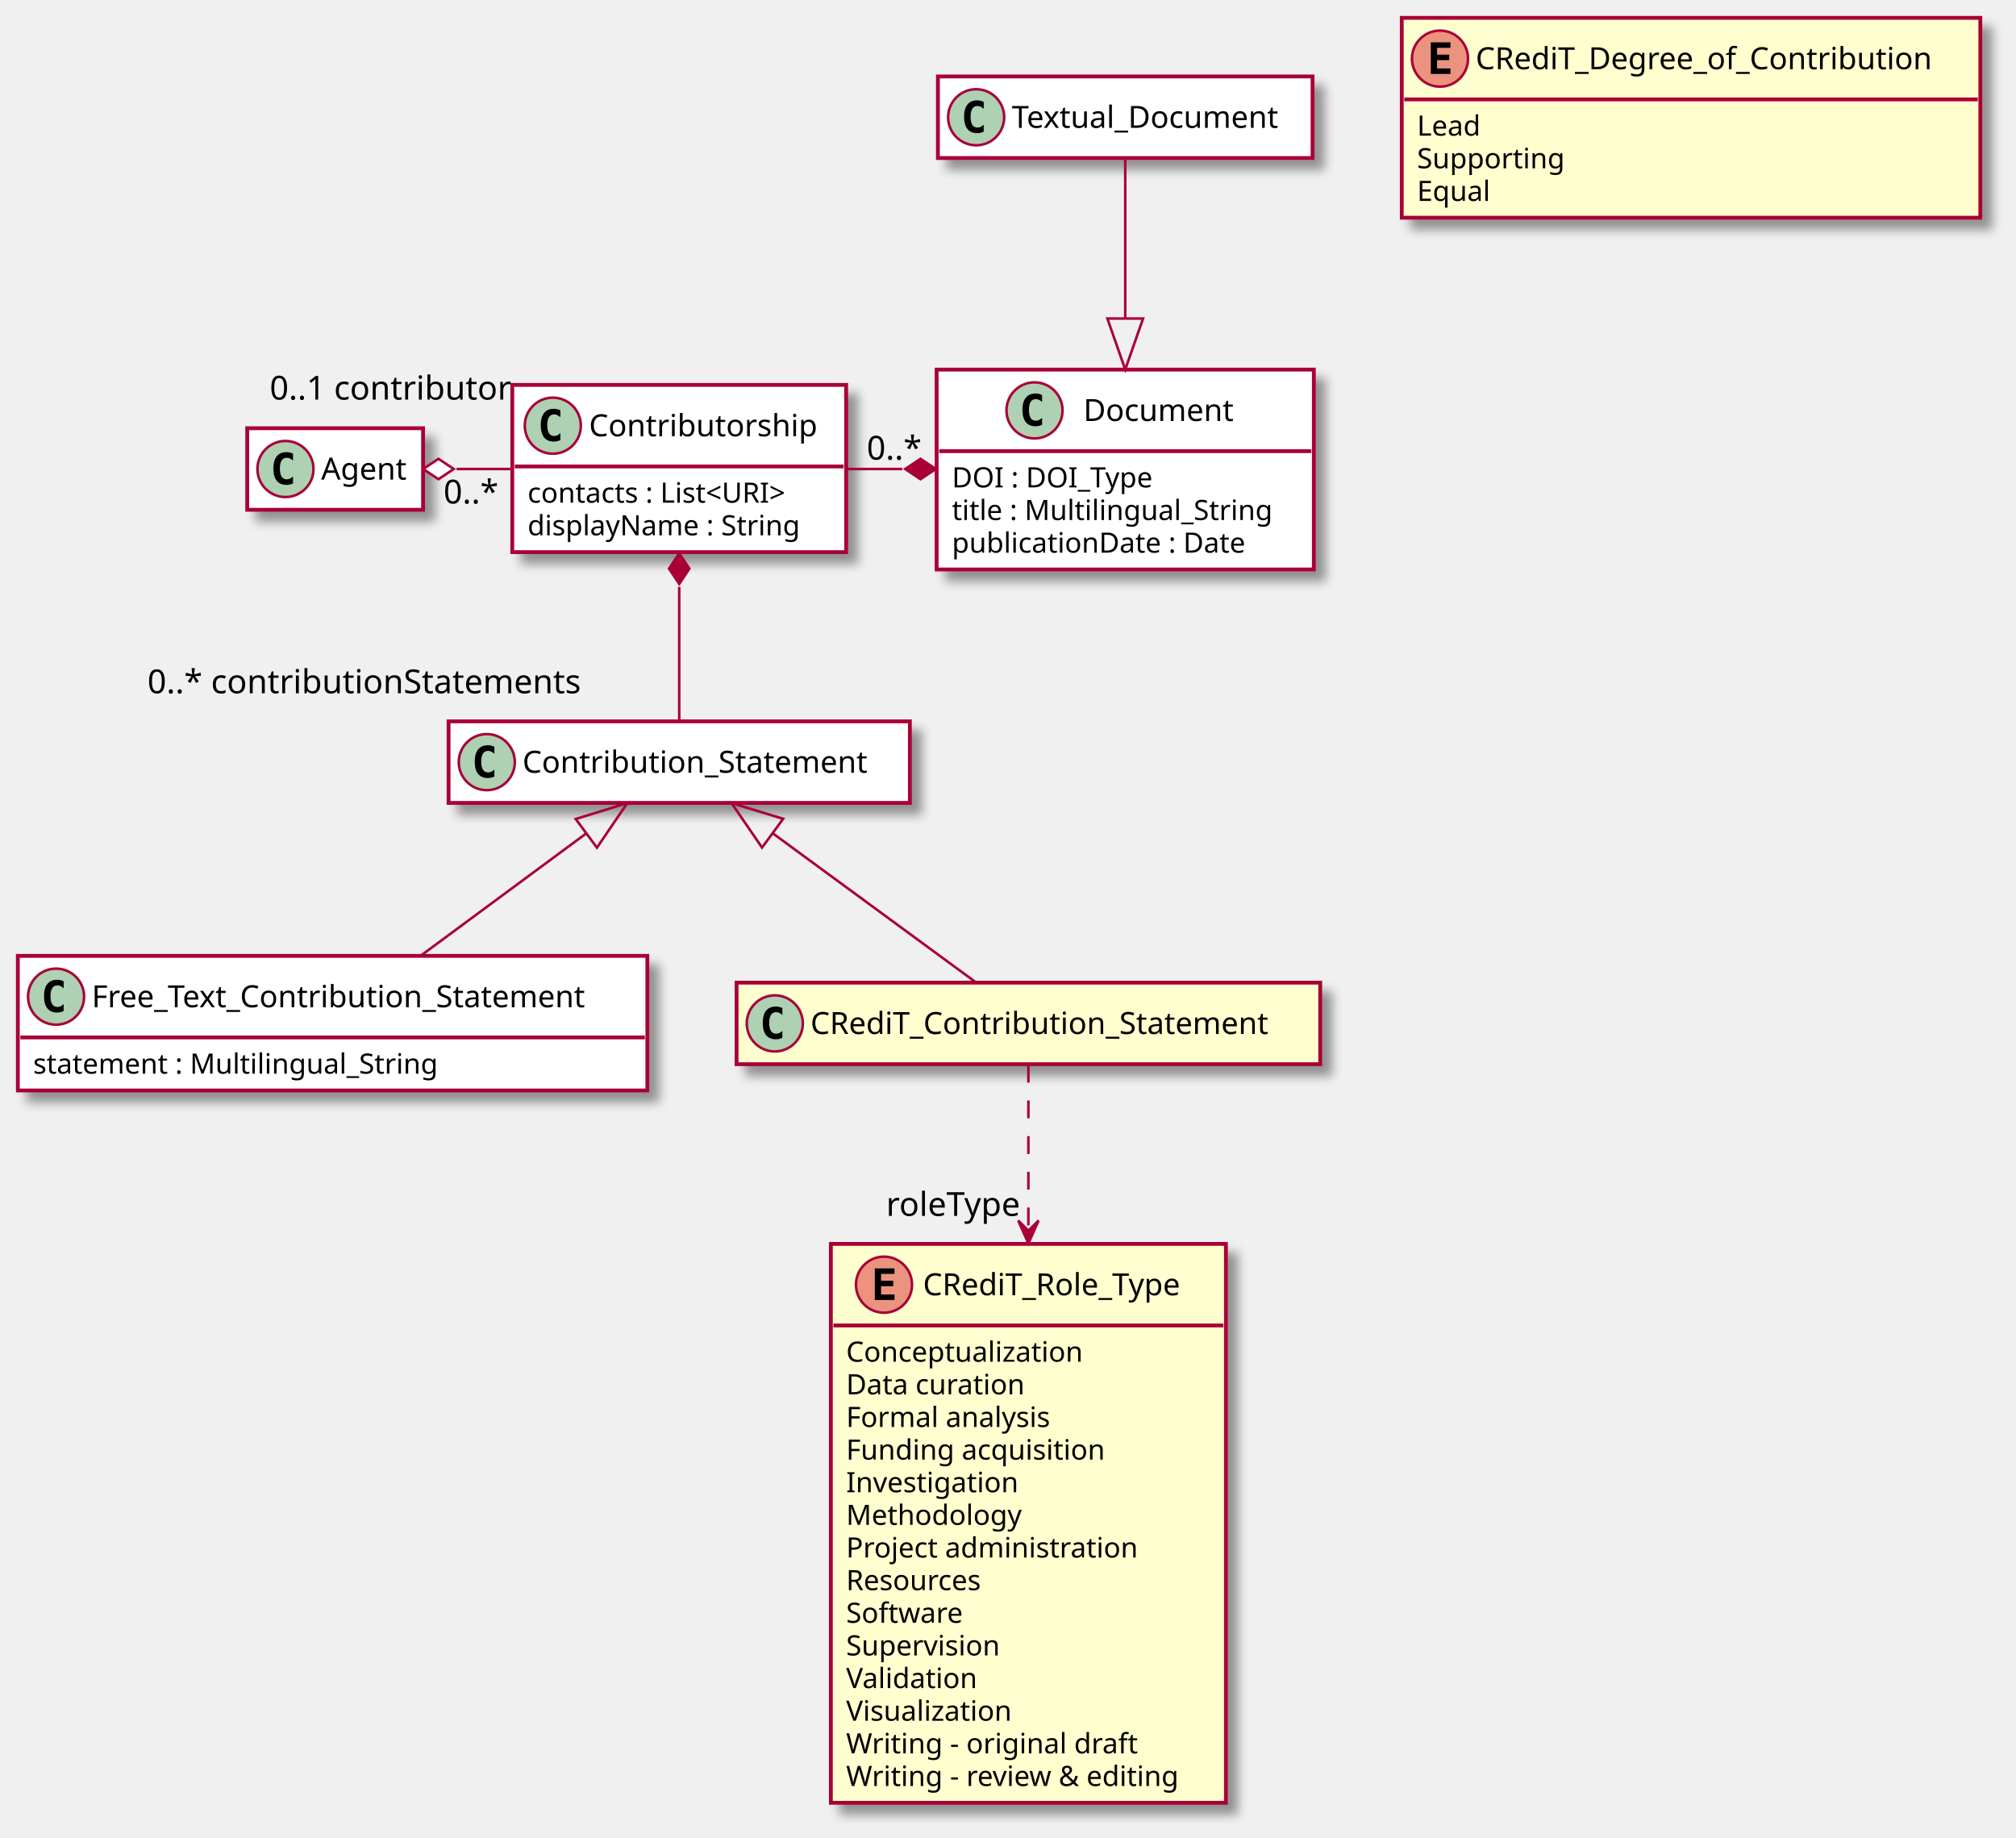
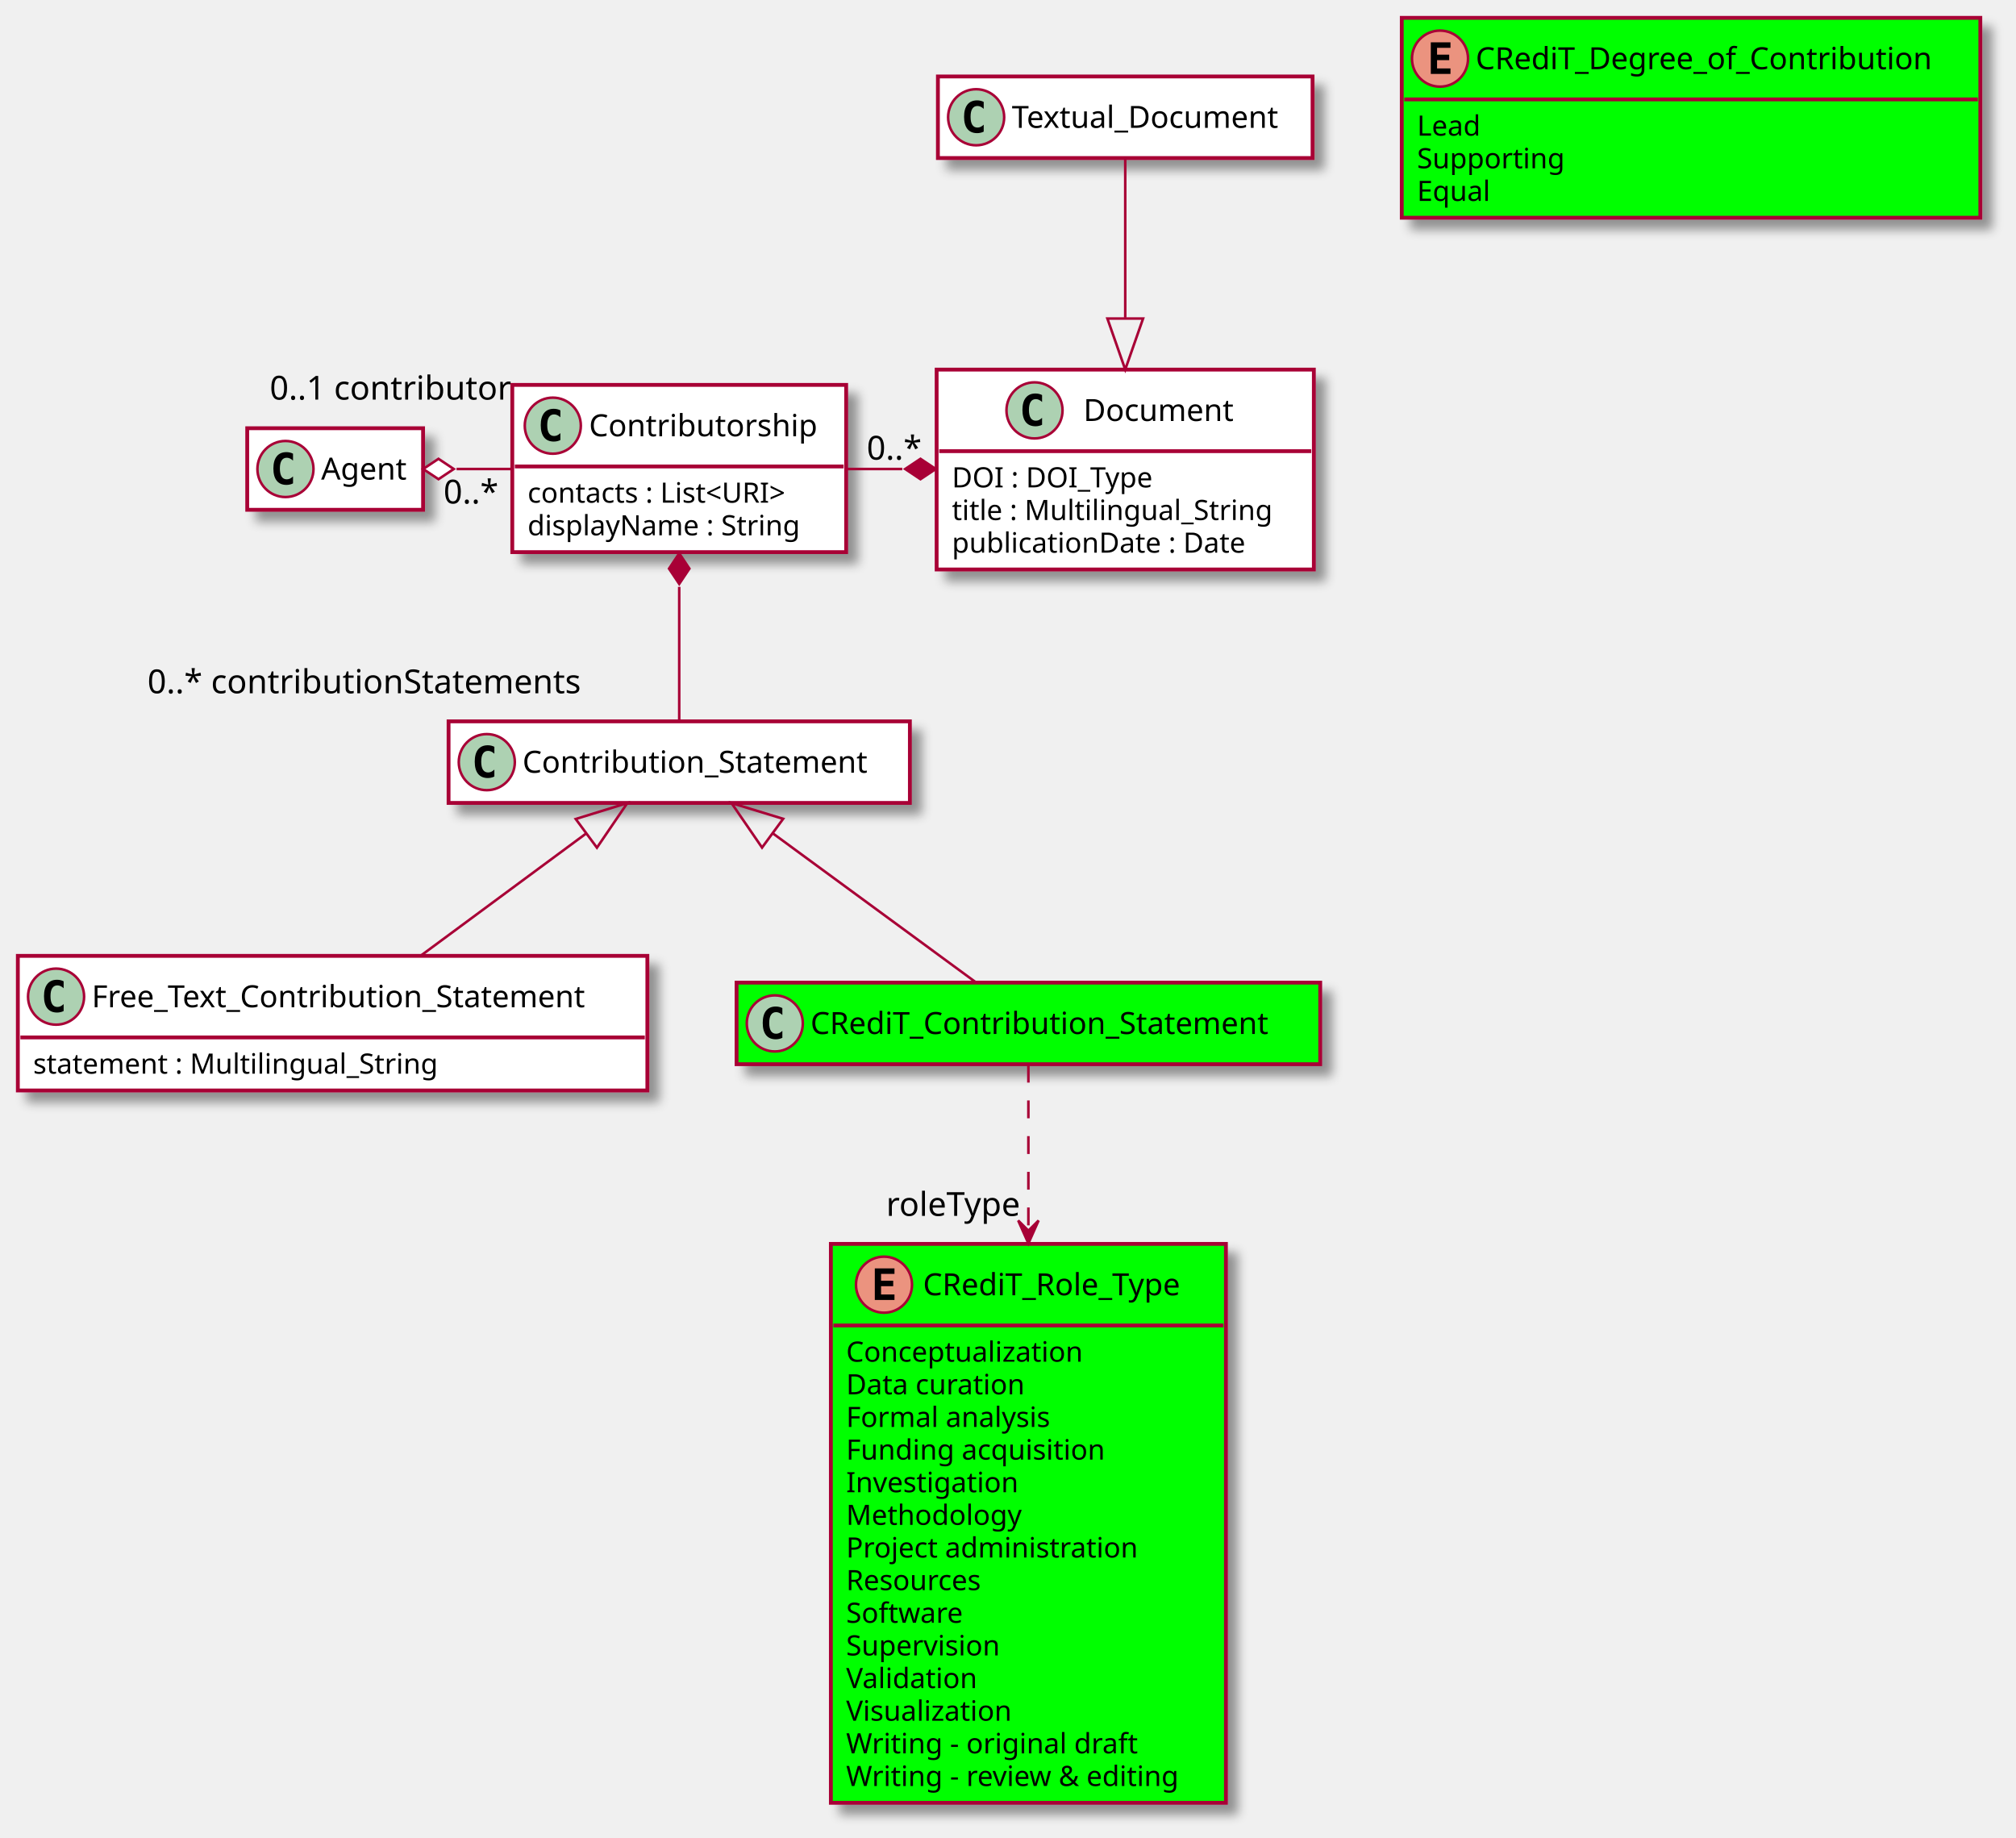
<svg xmlns="http://www.w3.org/2000/svg" contentScriptType="application/ecmascript" contentStyleType="text/css" height="721px" preserveAspectRatio="none" style="width:791px;height:721px;background:#FFFFFF;" version="1.1" viewBox="0 0 791 721" width="791px" zoomAndPan="magnify">
  <defs>
-     <filter height="300%" id="f1581v5pl83xdm" width="300%" x="-1" y="-1">
+     <filter height="300%" id="f1bpksns36sabz" width="300%" x="-1" y="-1">
      <feGaussianBlur result="blurOut" stdDeviation="2.0" />
      <feColorMatrix in="blurOut" result="blurOut2" type="matrix" values="0 0 0 0 0 0 0 0 0 0 0 0 0 0 0 0 0 0 .4 0" />
      <feOffset dx="4.0" dy="4.0" in="blurOut2" result="blurOut3" />
      <feBlend in="SourceGraphic" in2="blurOut3" mode="normal" />
    </filter>
  </defs>
  <g>
-     <rect codeLine="8" fill="#FFFFFF" filter="url(#f1581v5pl83xdm)" height="78.414" id="Document" style="stroke:#A80036;stroke-width:1.5;" width="148" x="367.5" y="145" />
+     <rect codeLine="8" fill="#FFFFFF" filter="url(#f1bpksns36sabz)" height="78.414" id="Document" style="stroke:#A80036;stroke-width:1.5;" width="148" x="367.5" y="145" />
    <ellipse cx="405.9" cy="161" fill="#ADD1B2" rx="11" ry="11" style="stroke:#A80036;stroke-width:1.0;" />
    <path d="M408.869,166.641 Q408.291,166.938 407.65,167.078 Q407.009,167.234 406.306,167.234 Q403.806,167.234 402.478,165.594 Q401.166,163.938 401.166,160.812 Q401.166,157.688 402.478,156.031 Q403.806,154.375 406.306,154.375 Q407.009,154.375 407.65,154.531 Q408.306,154.688 408.869,154.984 L408.869,157.703 Q408.244,157.125 407.65,156.859 Q407.056,156.578 406.431,156.578 Q405.087,156.578 404.4,157.656 Q403.712,158.719 403.712,160.812 Q403.712,162.906 404.4,163.984 Q405.087,165.047 406.431,165.047 Q407.056,165.047 407.65,164.781 Q408.244,164.5 408.869,163.922 L408.869,166.641 Z " fill="#000000" />
    <text fill="#000000" font-family="sans-serif" font-size="12" lengthAdjust="spacing" textLength="64" x="425.1" y="165.154">Document</text>
    <line style="stroke:#A80036;stroke-width:1.5;" x1="368.5" x2="514.5" y1="177" y2="177" />
    <text fill="#000000" font-family="sans-serif" font-size="11" lengthAdjust="spacing" textLength="85" x="373.5" y="191.21">DOI : DOI_Type</text>
    <text fill="#000000" font-family="sans-serif" font-size="11" lengthAdjust="spacing" textLength="136" x="373.5" y="204.015">title : Multilingual_String</text>
    <text fill="#000000" font-family="sans-serif" font-size="11" lengthAdjust="spacing" textLength="125" x="373.5" y="216.82">publicationDate : Date</text>
-     <rect codeLine="13" fill="#FFFFFF" filter="url(#f1581v5pl83xdm)" height="32" id="Textual_Document" style="stroke:#A80036;stroke-width:1.5;" width="147" x="368" y="30" />
+     <rect codeLine="13" fill="#FFFFFF" filter="url(#f1bpksns36sabz)" height="32" id="Textual_Document" style="stroke:#A80036;stroke-width:1.5;" width="147" x="368" y="30" />
    <ellipse cx="383" cy="46" fill="#ADD1B2" rx="11" ry="11" style="stroke:#A80036;stroke-width:1.0;" />
    <path d="M385.969,51.641 Q385.391,51.938 384.75,52.078 Q384.109,52.234 383.406,52.234 Q380.906,52.234 379.578,50.594 Q378.266,48.938 378.266,45.812 Q378.266,42.688 379.578,41.031 Q380.906,39.375 383.406,39.375 Q384.109,39.375 384.75,39.531 Q385.406,39.688 385.969,39.984 L385.969,42.703 Q385.344,42.125 384.75,41.859 Q384.156,41.578 383.531,41.578 Q382.188,41.578 381.5,42.656 Q380.812,43.719 380.812,45.812 Q380.812,47.906 381.5,48.984 Q382.188,50.047 383.531,50.047 Q384.156,50.047 384.75,49.781 Q385.344,49.5 385.969,48.922 L385.969,51.641 Z " fill="#000000" />
    <text fill="#000000" font-family="sans-serif" font-size="12" lengthAdjust="spacing" textLength="115" x="397" y="50.154">Textual_Document</text>
-     <rect codeLine="56" fill="#FFFFFF" filter="url(#f1581v5pl83xdm)" height="65.609" id="Contributorship" style="stroke:#A80036;stroke-width:1.5;" width="131" x="201" y="151" />
+     <rect codeLine="56" fill="#FFFFFF" filter="url(#f1bpksns36sabz)" height="65.609" id="Contributorship" style="stroke:#A80036;stroke-width:1.5;" width="131" x="201" y="151" />
    <ellipse cx="216.9" cy="167" fill="#ADD1B2" rx="11" ry="11" style="stroke:#A80036;stroke-width:1.0;" />
    <path d="M219.869,172.641 Q219.291,172.938 218.65,173.078 Q218.009,173.234 217.306,173.234 Q214.806,173.234 213.478,171.594 Q212.166,169.938 212.166,166.812 Q212.166,163.688 213.478,162.031 Q214.806,160.375 217.306,160.375 Q218.009,160.375 218.65,160.531 Q219.306,160.688 219.869,160.984 L219.869,163.703 Q219.244,163.125 218.65,162.859 Q218.056,162.578 217.431,162.578 Q216.088,162.578 215.4,163.656 Q214.713,164.719 214.713,166.812 Q214.713,168.906 215.4,169.984 Q216.088,171.047 217.431,171.047 Q218.056,171.047 218.65,170.781 Q219.244,170.5 219.869,169.922 L219.869,172.641 Z " fill="#000000" />
    <text fill="#000000" font-family="sans-serif" font-size="12" lengthAdjust="spacing" textLength="97" x="231.1" y="171.154">Contributorship</text>
    <line style="stroke:#A80036;stroke-width:1.5;" x1="202" x2="331" y1="183" y2="183" />
    <text fill="#000000" font-family="sans-serif" font-size="11" lengthAdjust="spacing" textLength="116" x="207" y="197.21">contacts : List&lt;URI&gt;</text>
    <text fill="#000000" font-family="sans-serif" font-size="11" lengthAdjust="spacing" textLength="119" x="207" y="210.015">displayName : String</text>
-     <rect codeLine="61" fill="#FFFFFF" filter="url(#f1581v5pl83xdm)" height="32" id="Contribution_Statement" style="stroke:#A80036;stroke-width:1.5;" width="181" x="176" y="283" />
+     <rect codeLine="61" fill="#FFFFFF" filter="url(#f1bpksns36sabz)" height="32" id="Contribution_Statement" style="stroke:#A80036;stroke-width:1.5;" width="181" x="176" y="283" />
    <ellipse cx="191" cy="299" fill="#ADD1B2" rx="11" ry="11" style="stroke:#A80036;stroke-width:1.0;" />
    <path d="M193.969,304.641 Q193.391,304.938 192.75,305.078 Q192.109,305.234 191.406,305.234 Q188.906,305.234 187.578,303.594 Q186.266,301.938 186.266,298.812 Q186.266,295.688 187.578,294.031 Q188.906,292.375 191.406,292.375 Q192.109,292.375 192.75,292.531 Q193.406,292.688 193.969,292.984 L193.969,295.703 Q193.344,295.125 192.75,294.859 Q192.156,294.578 191.531,294.578 Q190.188,294.578 189.5,295.656 Q188.812,296.719 188.812,298.812 Q188.812,300.906 189.5,301.984 Q190.188,303.047 191.531,303.047 Q192.156,303.047 192.75,302.781 Q193.344,302.5 193.969,301.922 L193.969,304.641 Z " fill="#000000" />
    <text fill="#000000" font-family="sans-serif" font-size="12" lengthAdjust="spacing" textLength="149" x="205" y="303.154">Contribution_Statement</text>
-     <rect codeLine="64" fill="#FFFFFF" filter="url(#f1581v5pl83xdm)" height="52.805" id="Free_Text_Contribution_Statement" style="stroke:#A80036;stroke-width:1.5;" width="247" x="7" y="375" />
+     <rect codeLine="64" fill="#FFFFFF" filter="url(#f1bpksns36sabz)" height="52.805" id="Free_Text_Contribution_Statement" style="stroke:#A80036;stroke-width:1.5;" width="247" x="7" y="375" />
    <ellipse cx="22" cy="391" fill="#ADD1B2" rx="11" ry="11" style="stroke:#A80036;stroke-width:1.0;" />
    <path d="M24.969,396.641 Q24.391,396.938 23.75,397.078 Q23.109,397.234 22.406,397.234 Q19.906,397.234 18.578,395.594 Q17.266,393.938 17.266,390.812 Q17.266,387.688 18.578,386.031 Q19.906,384.375 22.406,384.375 Q23.109,384.375 23.75,384.531 Q24.406,384.688 24.969,384.984 L24.969,387.703 Q24.344,387.125 23.75,386.859 Q23.156,386.578 22.531,386.578 Q21.188,386.578 20.5,387.656 Q19.812,388.719 19.812,390.812 Q19.812,392.906 20.5,393.984 Q21.188,395.047 22.531,395.047 Q23.156,395.047 23.75,394.781 Q24.344,394.5 24.969,393.922 L24.969,396.641 Z " fill="#000000" />
    <text fill="#000000" font-family="sans-serif" font-size="12" lengthAdjust="spacing" textLength="215" x="36" y="395.154">Free_Text_Contribution_Statement</text>
    <line style="stroke:#A80036;stroke-width:1.5;" x1="8" x2="253" y1="407" y2="407" />
    <text fill="#000000" font-family="sans-serif" font-size="11" lengthAdjust="spacing" textLength="173" x="13" y="421.21">statement : Multilingual_String</text>
-     <rect codeLine="23" fill="#FFFFFF" filter="url(#f1581v5pl83xdm)" height="32" id="Agent" style="stroke:#A80036;stroke-width:1.5;" width="69" x="97" y="168" />
+     <rect codeLine="23" fill="#FFFFFF" filter="url(#f1bpksns36sabz)" height="32" id="Agent" style="stroke:#A80036;stroke-width:1.5;" width="69" x="97" y="168" />
    <ellipse cx="112" cy="184" fill="#ADD1B2" rx="11" ry="11" style="stroke:#A80036;stroke-width:1.0;" />
    <path d="M114.969,189.641 Q114.391,189.938 113.75,190.078 Q113.109,190.234 112.406,190.234 Q109.906,190.234 108.578,188.594 Q107.266,186.938 107.266,183.812 Q107.266,180.688 108.578,179.031 Q109.906,177.375 112.406,177.375 Q113.109,177.375 113.75,177.531 Q114.406,177.688 114.969,177.984 L114.969,180.703 Q114.344,180.125 113.75,179.859 Q113.156,179.578 112.531,179.578 Q111.188,179.578 110.5,180.656 Q109.812,181.719 109.812,183.812 Q109.812,185.906 110.5,186.984 Q111.188,188.047 112.531,188.047 Q113.156,188.047 113.75,187.781 Q114.344,187.5 114.969,186.922 L114.969,189.641 Z " fill="#000000" />
    <text fill="#000000" font-family="sans-serif" font-size="12" lengthAdjust="spacing" textLength="37" x="126" y="188.154">Agent</text>
-     <rect codeLine="49" fill="#FEFECE" filter="url(#f1581v5pl83xdm)" height="32" id="CRediT_Contribution_Statement" style="stroke:#A80036;stroke-width:1.5;" width="229" x="289" y="385.5" />
+     <rect codeLine="49" fill="#00FF00" filter="url(#f1bpksns36sabz)" height="32" id="CRediT_Contribution_Statement" style="stroke:#A80036;stroke-width:1.5;" width="229" x="289" y="385.5" />
    <ellipse cx="304" cy="401.5" fill="#ADD1B2" rx="11" ry="11" style="stroke:#A80036;stroke-width:1.0;" />
    <path d="M306.969,407.141 Q306.391,407.438 305.75,407.578 Q305.109,407.734 304.406,407.734 Q301.906,407.734 300.578,406.094 Q299.266,404.438 299.266,401.312 Q299.266,398.188 300.578,396.531 Q301.906,394.875 304.406,394.875 Q305.109,394.875 305.75,395.031 Q306.406,395.188 306.969,395.484 L306.969,398.203 Q306.344,397.625 305.75,397.359 Q305.156,397.078 304.531,397.078 Q303.188,397.078 302.5,398.156 Q301.812,399.219 301.812,401.312 Q301.812,403.406 302.5,404.484 Q303.188,405.547 304.531,405.547 Q305.156,405.547 305.75,405.281 Q306.344,405 306.969,404.422 L306.969,407.141 Z " fill="#000000" />
    <text fill="#000000" font-family="sans-serif" font-size="12" lengthAdjust="spacing" textLength="197" x="318" y="405.654">CRediT_Contribution_Statement</text>
-     <rect codeLine="51" fill="#FEFECE" filter="url(#f1581v5pl83xdm)" height="78.414" id="CRediT_Degree_of_Contribution" style="stroke:#A80036;stroke-width:1.5;" width="227" x="550" y="7" />
+     <rect codeLine="51" fill="#00FF00" filter="url(#f1bpksns36sabz)" height="78.414" id="CRediT_Degree_of_Contribution" style="stroke:#A80036;stroke-width:1.5;" width="227" x="550" y="7" />
    <ellipse cx="565" cy="23" fill="#EB937F" rx="11" ry="11" style="stroke:#A80036;stroke-width:1.0;" />
    <path d="M569.109,29 L561.391,29 L561.391,16.609 L569.109,16.609 L569.109,18.766 L563.844,18.766 L563.844,21.438 L568.609,21.438 L568.609,23.594 L563.844,23.594 L563.844,26.844 L569.109,26.844 L569.109,29 Z " fill="#000000" />
    <text fill="#000000" font-family="sans-serif" font-size="12" lengthAdjust="spacing" textLength="195" x="579" y="27.154">CRediT_Degree_of_Contribution</text>
    <line style="stroke:#A80036;stroke-width:1.5;" x1="551" x2="776" y1="39" y2="39" />
    <text fill="#000000" font-family="sans-serif" font-size="11" lengthAdjust="spacing" textLength="27" x="556" y="53.21">Lead</text>
    <text fill="#000000" font-family="sans-serif" font-size="11" lengthAdjust="spacing" textLength="62" x="556" y="66.015">Supporting</text>
    <text fill="#000000" font-family="sans-serif" font-size="11" lengthAdjust="spacing" textLength="31" x="556" y="78.82">Equal</text>
-     <rect codeLine="56" fill="#FEFECE" filter="url(#f1581v5pl83xdm)" height="219.266" id="CRediT_Role_Type" style="stroke:#A80036;stroke-width:1.5;" width="155" x="326" y="488" />
+     <rect codeLine="56" fill="#00FF00" filter="url(#f1bpksns36sabz)" height="219.266" id="CRediT_Role_Type" style="stroke:#A80036;stroke-width:1.5;" width="155" x="326" y="488" />
    <ellipse cx="346.85" cy="504" fill="#EB937F" rx="11" ry="11" style="stroke:#A80036;stroke-width:1.0;" />
    <path d="M350.959,510 L343.241,510 L343.241,497.609 L350.959,497.609 L350.959,499.766 L345.694,499.766 L345.694,502.438 L350.459,502.438 L350.459,504.594 L345.694,504.594 L345.694,507.844 L350.959,507.844 L350.959,510 Z " fill="#000000" />
    <text fill="#000000" font-family="sans-serif" font-size="12" lengthAdjust="spacing" textLength="110" x="362.15" y="508.154">CRediT_Role_Type</text>
    <line style="stroke:#A80036;stroke-width:1.5;" x1="327" x2="480" y1="520" y2="520" />
    <text fill="#000000" font-family="sans-serif" font-size="11" lengthAdjust="spacing" textLength="99" x="332" y="534.21">Conceptualization</text>
    <text fill="#000000" font-family="sans-serif" font-size="11" lengthAdjust="spacing" textLength="76" x="332" y="547.015">Data curation</text>
    <text fill="#000000" font-family="sans-serif" font-size="11" lengthAdjust="spacing" textLength="90" x="332" y="559.82">Formal analysis</text>
    <text fill="#000000" font-family="sans-serif" font-size="11" lengthAdjust="spacing" textLength="109" x="332" y="572.625">Funding acquisition</text>
    <text fill="#000000" font-family="sans-serif" font-size="11" lengthAdjust="spacing" textLength="72" x="332" y="585.429">Investigation</text>
    <text fill="#000000" font-family="sans-serif" font-size="11" lengthAdjust="spacing" textLength="71" x="332" y="598.234">Methodology</text>
    <text fill="#000000" font-family="sans-serif" font-size="11" lengthAdjust="spacing" textLength="125" x="332" y="611.039">Project administration</text>
    <text fill="#000000" font-family="sans-serif" font-size="11" lengthAdjust="spacing" textLength="60" x="332" y="623.843">Resources</text>
    <text fill="#000000" font-family="sans-serif" font-size="11" lengthAdjust="spacing" textLength="51" x="332" y="636.648">Software</text>
    <text fill="#000000" font-family="sans-serif" font-size="11" lengthAdjust="spacing" textLength="67" x="332" y="649.453">Supervision</text>
    <text fill="#000000" font-family="sans-serif" font-size="11" lengthAdjust="spacing" textLength="55" x="332" y="662.257">Validation</text>
    <text fill="#000000" font-family="sans-serif" font-size="11" lengthAdjust="spacing" textLength="70" x="332" y="675.062">Visualization</text>
    <text fill="#000000" font-family="sans-serif" font-size="11" lengthAdjust="spacing" textLength="123" x="332" y="687.867">Writing - original draft</text>
    <text fill="#000000" font-family="sans-serif" font-size="11" lengthAdjust="spacing" textLength="143" x="332" y="700.671">Writing - review &amp; editing</text>
    <path codeLine="139" d="M441.5,62.07 C441.5,77.27 441.5,101.7 441.5,124.63 " fill="none" id="Textual_Document-to-Document" style="stroke:#A80036;stroke-width:1.0;" />
    <polygon fill="none" points="448.5,124.97,441.5,144.97,434.5,124.97,448.5,124.97" style="stroke:#A80036;stroke-width:1.0;" />
    <path codeLine="111" d="M266.5,230.24 C266.5,248.91 266.5,269.28 266.5,282.76 " fill="none" id="Contributorship-backto-Contribution_Statement" style="stroke:#A80036;stroke-width:1.0;" />
    <polygon fill="#A80036" points="266.5,217.08,262.5,223.08,266.5,229.08,270.5,223.08,266.5,217.08" style="stroke:#A80036;stroke-width:1.0;" />
    <text fill="#000000" font-family="sans-serif" font-size="13" lengthAdjust="spacing" textLength="179" x="57.853" y="271.985">0..* contributionStatements</text>
    <path codeLine="114" d="M229.88,327.06 C209.71,341.96 184.84,360.35 165.01,374.99 " fill="none" id="Contribution_Statement-backto-Free_Text_Contribution_Statement" style="stroke:#A80036;stroke-width:1.0;" />
    <polygon fill="none" points="225.89,321.3,246.14,315.05,234.21,332.56,225.89,321.3" style="stroke:#A80036;stroke-width:1.0;" />
    <path codeLine="117" d="M332.12,184 C339.42,184 346.72,184 354.02,184 " fill="none" id="Contributorship-to-Document" style="stroke:#A80036;stroke-width:1.0;" />
    <polygon fill="#A80036" points="367.16,184,361.16,180,355.16,184,361.16,188,367.16,184" style="stroke:#A80036;stroke-width:1.0;" />
    <text fill="#000000" font-family="sans-serif" font-size="13" lengthAdjust="spacing" textLength="23" x="340.073" y="180.32">0..*</text>
    <path codeLine="120" d="M179.14,184 C186.41,184 193.69,184 200.97,184 " fill="none" id="Agent-backto-Contributorship" style="stroke:#A80036;stroke-width:1.0;" />
    <polygon fill="#FFFFFF" points="166.04,184,172.04,188,178.04,184,172.04,180,166.04,184" style="stroke:#A80036;stroke-width:1.0;" />
    <text fill="#000000" font-family="sans-serif" font-size="13" lengthAdjust="spacing" textLength="98" x="105.828" y="156.771">0..1 contributor</text>
    <text fill="#000000" font-family="sans-serif" font-size="13" lengthAdjust="spacing" textLength="23" x="174.013" y="197.534">0..*</text>
    <path codeLine="96" d="M303.23,326.94 C328.74,345.66 361.81,369.92 382.85,385.35 " fill="none" id="Contribution_Statement-backto-CRediT_Contribution_Statement" style="stroke:#A80036;stroke-width:1.0;" />
    <polygon fill="none" points="299,332.52,287.01,315.05,307.28,321.23,299,332.52" style="stroke:#A80036;stroke-width:1.0;" />
    <path codeLine="110" d="M403.5,417.72 C403.5,432.63 403.5,456.81 403.5,482.64 " fill="none" id="CRediT_Contribution_Statement-to-CRediT_Role_Type" style="stroke:#A80036;stroke-width:1.0;stroke-dasharray:7.0,7.0;" />
    <polygon fill="#A80036" points="403.5,487.82,407.5,478.82,403.5,482.82,399.5,478.82,403.5,487.82" style="stroke:#A80036;stroke-width:1.0;" />
    <text fill="#000000" font-family="sans-serif" font-size="13" lengthAdjust="spacing" textLength="54" x="347.686" y="477.009">roleType</text>
  </g>
</svg>
